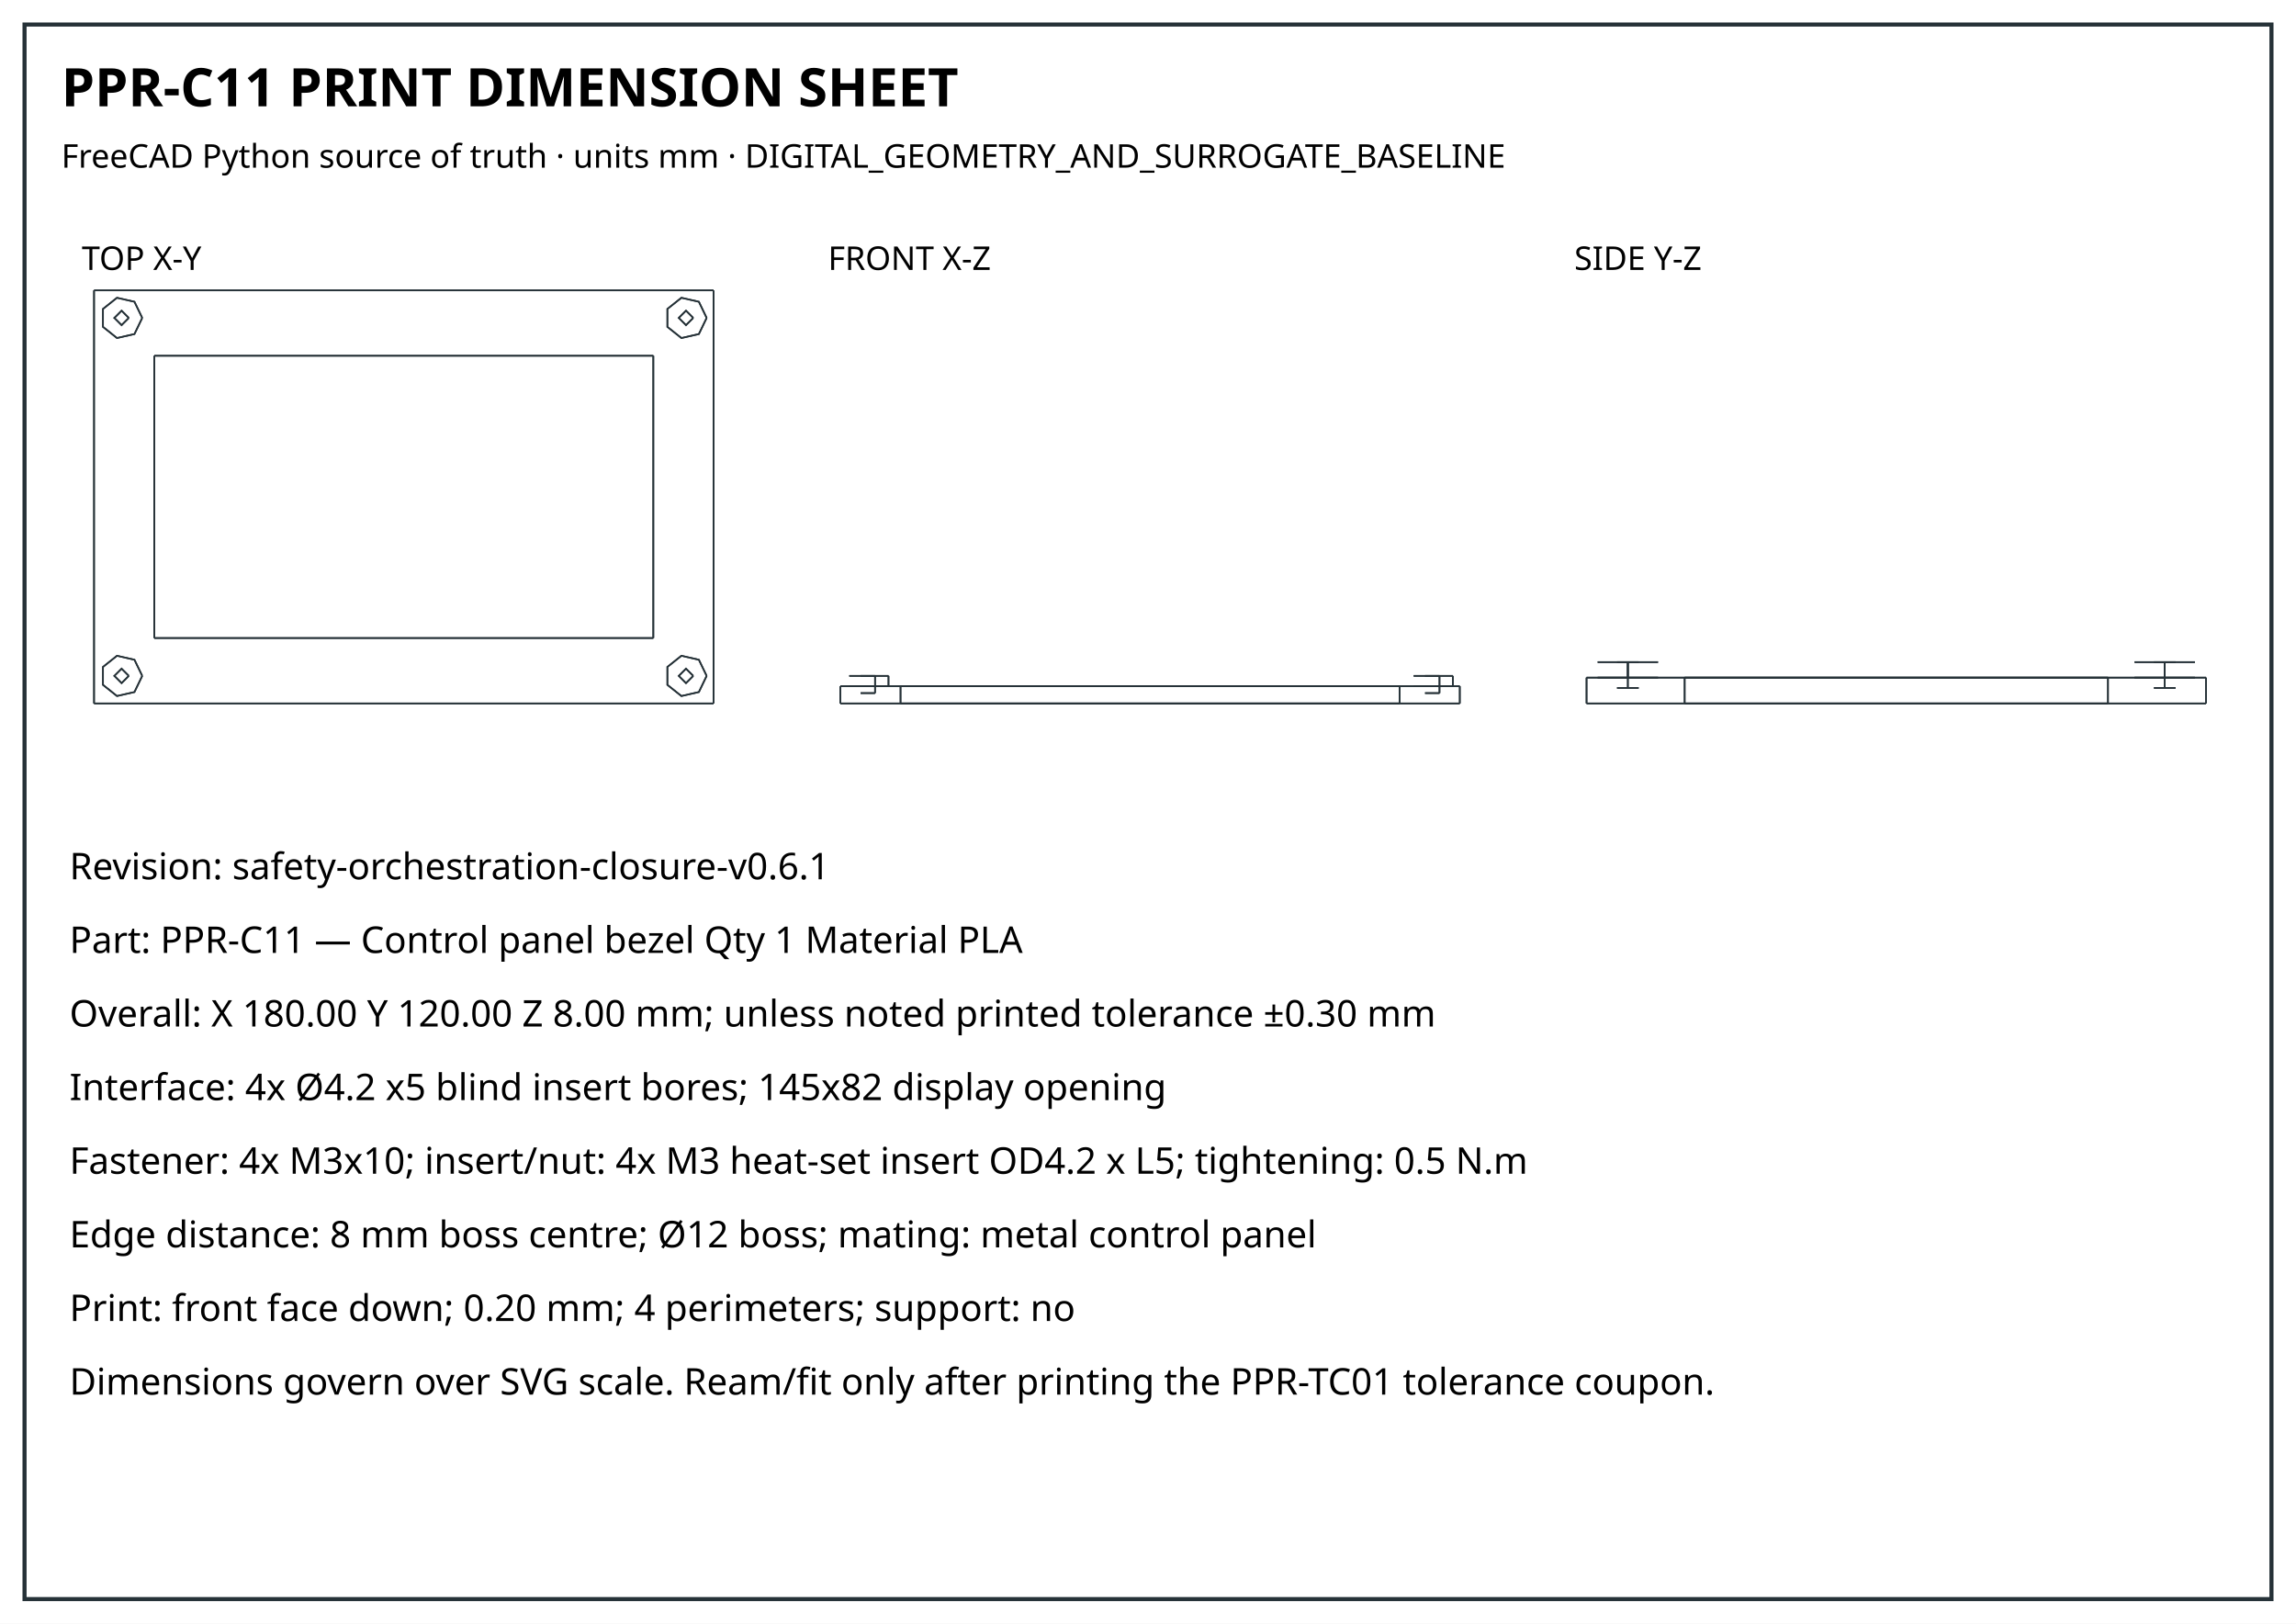
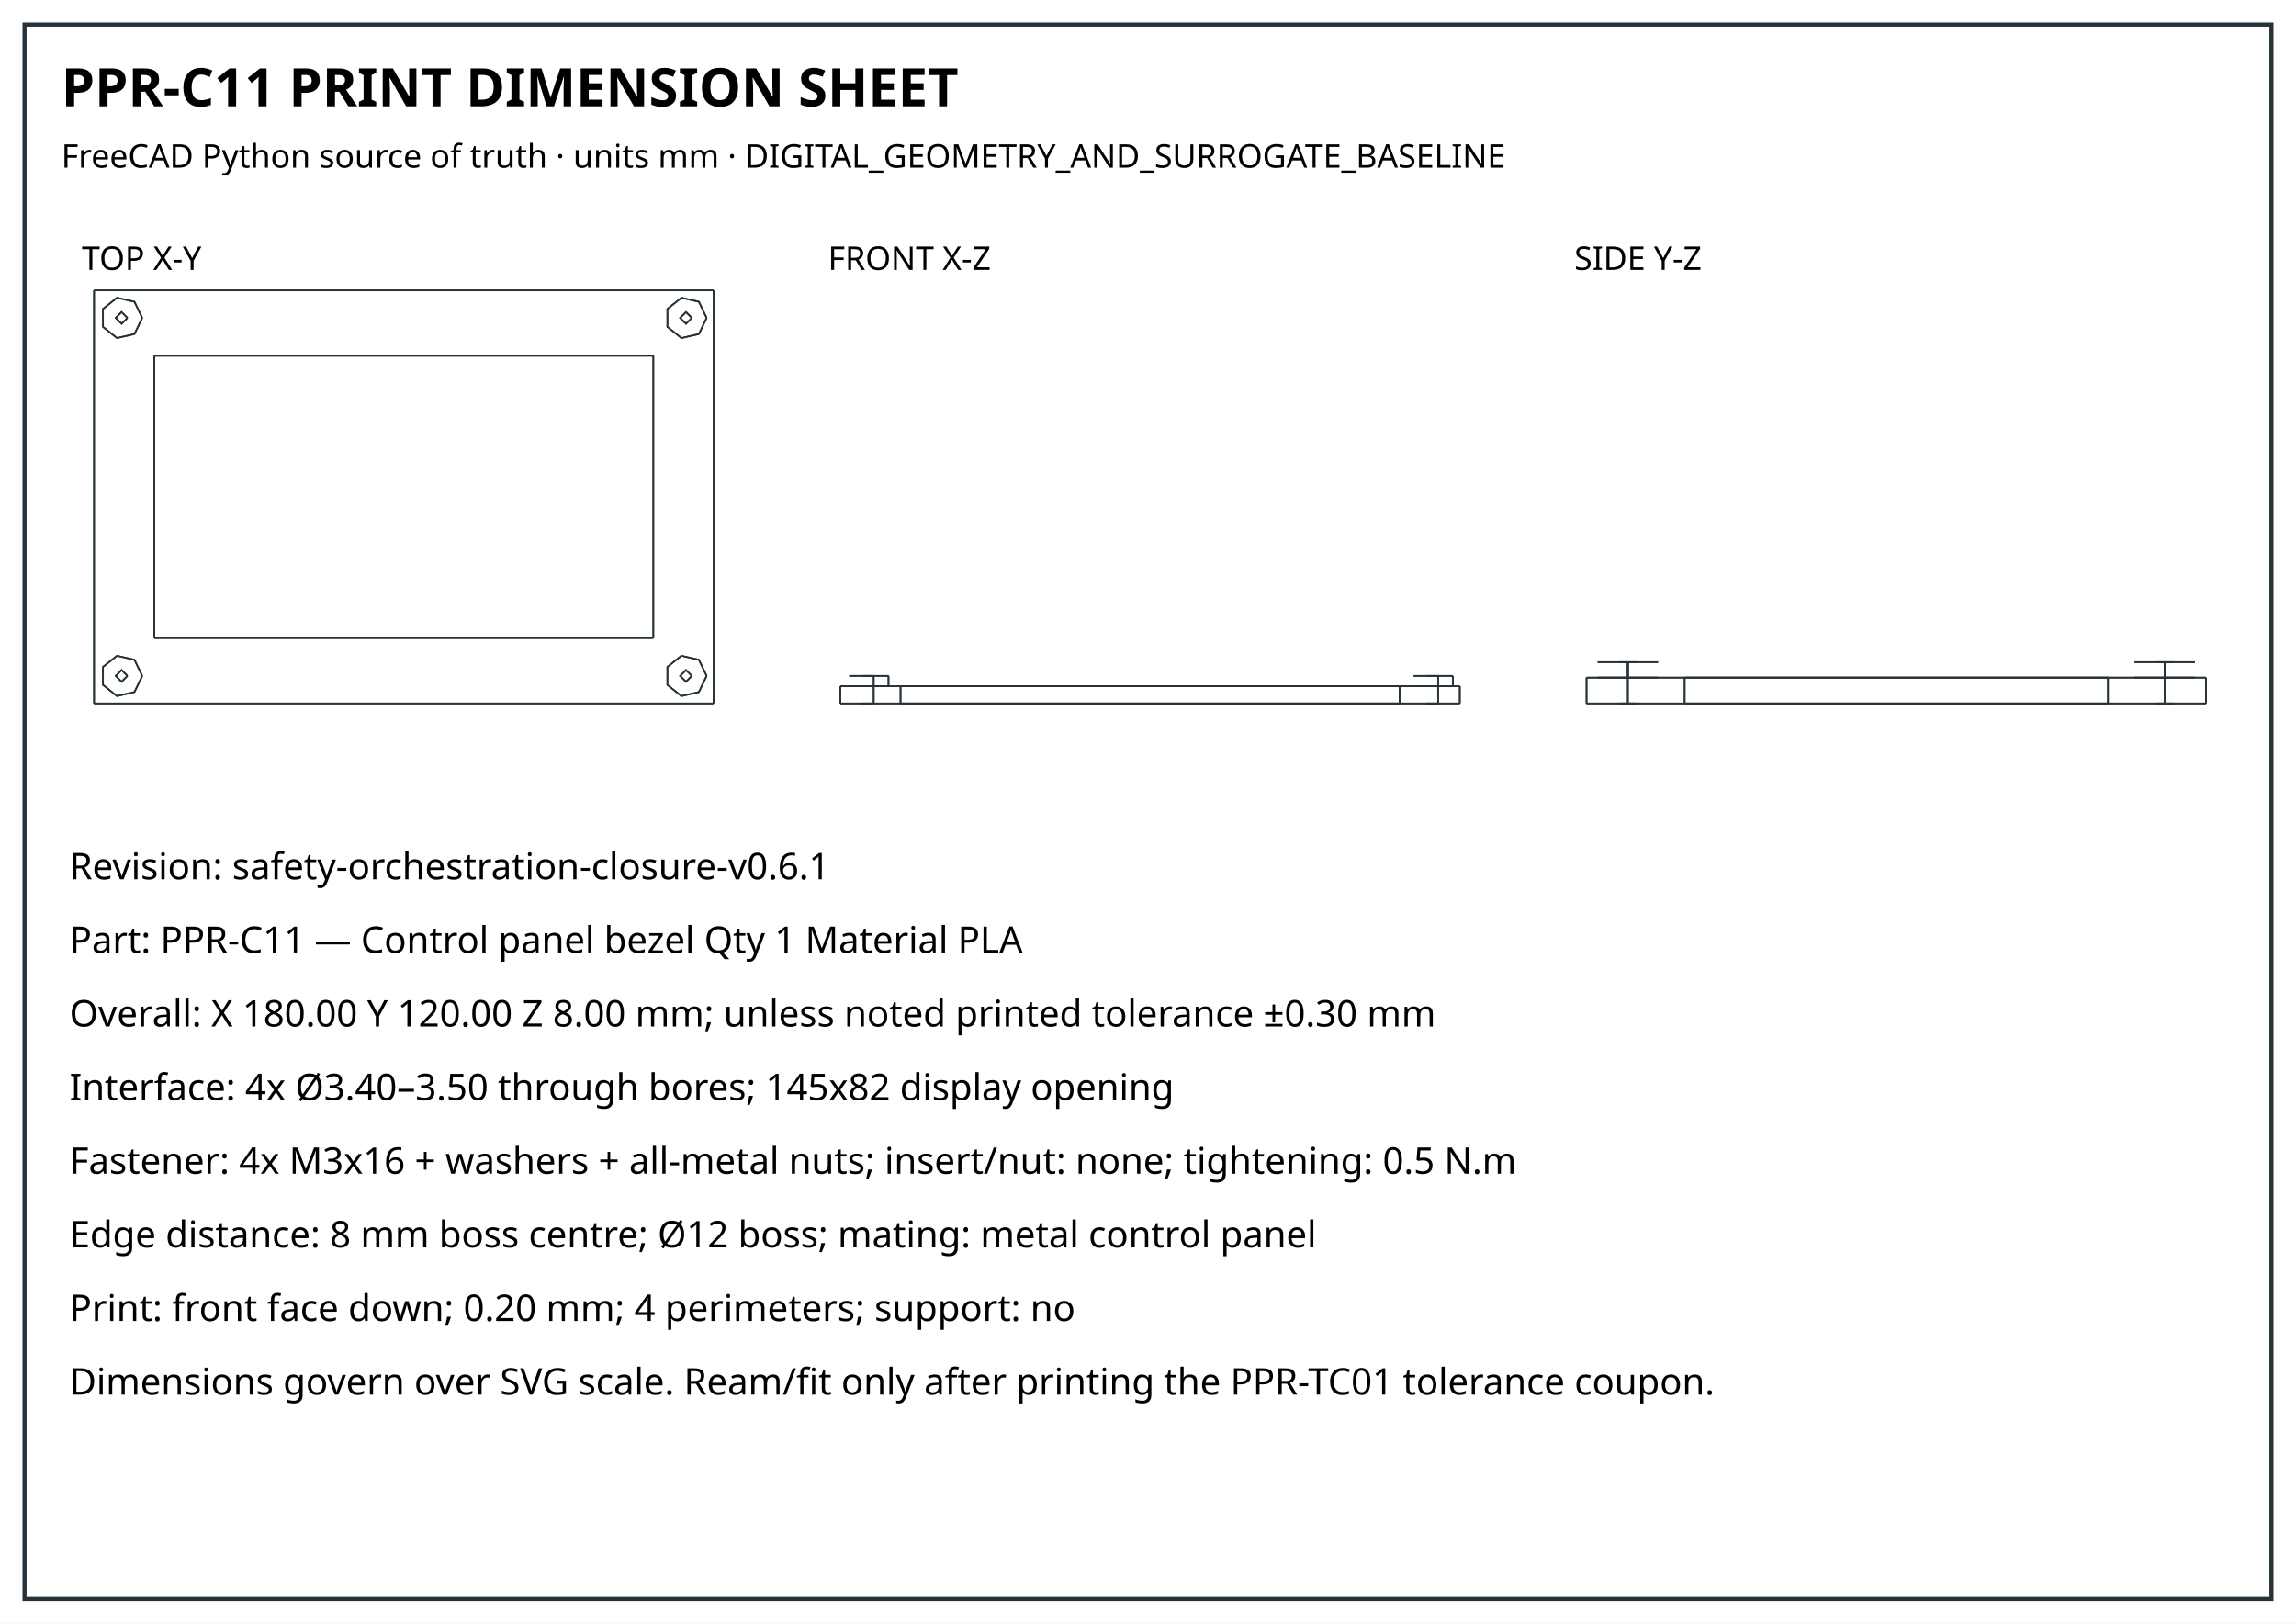
<svg xmlns="http://www.w3.org/2000/svg" width="1123" height="794" viewBox="0 0 1123 794">
  <rect width="1123" height="794" fill="white" />
  <rect x="12" y="12" width="1099" height="770" fill="none" stroke="#263238" stroke-width="2" />
  <text x="30" y="52" font-size="26" font-family="sans-serif" font-weight="bold">PPR-C11 PRINT DIMENSION SHEET</text>
  <text x="30" y="82" font-size="16" font-family="sans-serif">FreeCAD Python source of truth · units mm · DIGITAL_GEOMETRY_AND_SURROGATE_BASELINE</text>
  <g font-family="sans-serif">
    <text x="40" y="132" font-size="16">TOP X-Y</text>
    <polyline points="46.00,344.00 46.00,344.00" fill="none" stroke="#263238" stroke-width="0.8" />
    <polyline points="46.00,344.00 46.00,142.00" fill="none" stroke="#263238" stroke-width="0.8" />
    <polyline points="46.00,142.00 46.00,142.00" fill="none" stroke="#263238" stroke-width="0.8" />
    <polyline points="46.00,344.00 46.00,142.00" fill="none" stroke="#263238" stroke-width="0.8" />
    <polyline points="46.00,344.00 349.00,344.00" fill="none" stroke="#263238" stroke-width="0.8" />
    <polyline points="349.00,344.00 349.00,344.00" fill="none" stroke="#263238" stroke-width="0.8" />
    <polyline points="46.00,344.00 349.00,344.00" fill="none" stroke="#263238" stroke-width="0.8" />
    <polyline points="46.00,142.00 349.00,142.00" fill="none" stroke="#263238" stroke-width="0.8" />
    <polyline points="349.00,344.00 349.00,142.00" fill="none" stroke="#263238" stroke-width="0.8" />
    <polyline points="69.57,330.53 65.76,322.64 57.22,320.69 50.37,326.15 50.37,334.92 57.22,340.38 65.76,338.43 69.57,330.53" fill="none" stroke="#263238" stroke-width="0.8" />
    <polyline points="345.63,330.53 341.83,322.64 333.29,320.69 326.43,326.15 326.43,334.92 333.29,340.38 341.83,338.43 345.63,330.53" fill="none" stroke="#263238" stroke-width="0.8" />
    <polyline points="69.57,155.47 65.76,147.57 57.22,145.62 50.37,151.08 50.37,159.85 57.22,165.31 65.76,163.36 69.57,155.47" fill="none" stroke="#263238" stroke-width="0.8" />
    <polyline points="75.46,312.02 319.54,312.02" fill="none" stroke="#263238" stroke-width="0.8" />
    <polyline points="75.46,312.02 75.46,173.98" fill="none" stroke="#263238" stroke-width="0.8" />
    <polyline points="319.54,312.02 319.54,173.98" fill="none" stroke="#263238" stroke-width="0.8" />
    <polyline points="75.46,173.98 319.54,173.98" fill="none" stroke="#263238" stroke-width="0.8" />
    <polyline points="345.63,155.47 341.83,147.57 333.29,145.62 326.43,151.08 326.43,159.85 333.29,165.31 341.83,163.36 345.63,155.47" fill="none" stroke="#263238" stroke-width="0.8" />
    <polyline points="46.00,142.00 349.00,142.00" fill="none" stroke="#263238" stroke-width="0.8" />
    <polyline points="349.00,142.00 349.00,142.00" fill="none" stroke="#263238" stroke-width="0.8" />
    <polyline points="349.00,344.00 349.00,142.00" fill="none" stroke="#263238" stroke-width="0.8" />
+     <polyline points="62.33,330.53 59.47,327.67 56.61,330.53 59.47,333.39 62.33,330.53" fill="none" stroke="#263238" stroke-width="0.8" />
+     <polyline points="338.39,330.53 335.53,327.67 332.67,330.53 335.53,333.39 338.39,330.53" fill="none" stroke="#263238" stroke-width="0.8" />
    <polyline points="75.46,312.02 75.46,173.98" fill="none" stroke="#263238" stroke-width="0.8" />
+     <polyline points="75.46,312.02 319.54,312.02" fill="none" stroke="#263238" stroke-width="0.8" />
    <polyline points="75.46,173.98 319.54,173.98" fill="none" stroke="#263238" stroke-width="0.8" />
    <polyline points="319.54,312.02 319.54,173.98" fill="none" stroke="#263238" stroke-width="0.8" />
-     <polyline points="75.46,312.02 319.54,312.02" fill="none" stroke="#263238" stroke-width="0.8" />
+     <polyline points="62.33,155.47 59.47,152.60 56.61,155.47 59.47,158.33 62.33,155.47" fill="none" stroke="#263238" stroke-width="0.8" />
+     <polyline points="338.39,155.47 335.53,152.60 332.67,155.47 335.53,158.33 338.39,155.47" fill="none" stroke="#263238" stroke-width="0.8" />
    <polyline points="69.57,330.53 69.57,330.53" fill="none" stroke="#263238" stroke-width="0.8" />
    <polyline points="69.57,330.53 65.76,322.64 57.22,320.69 50.37,326.15 50.37,334.92 57.22,340.38 65.76,338.43 69.57,330.53" fill="none" stroke="#263238" stroke-width="0.8" />
    <polyline points="345.63,330.53 345.63,330.53" fill="none" stroke="#263238" stroke-width="0.8" />
    <polyline points="345.63,330.53 341.83,322.64 333.29,320.69 326.43,326.15 326.43,334.92 333.29,340.38 341.83,338.43 345.63,330.53" fill="none" stroke="#263238" stroke-width="0.8" />
    <polyline points="69.57,155.47 69.57,155.47" fill="none" stroke="#263238" stroke-width="0.8" />
    <polyline points="69.57,155.47 65.76,147.57 57.22,145.62 50.37,151.08 50.37,159.85 57.22,165.31 65.76,163.36 69.57,155.47" fill="none" stroke="#263238" stroke-width="0.8" />
    <polyline points="319.54,312.02 319.54,312.02" fill="none" stroke="#263238" stroke-width="0.8" />
    <polyline points="75.46,312.02 75.46,312.02" fill="none" stroke="#263238" stroke-width="0.8" />
    <polyline points="75.46,173.98 75.46,173.98" fill="none" stroke="#263238" stroke-width="0.8" />
    <polyline points="319.54,173.98 319.54,173.98" fill="none" stroke="#263238" stroke-width="0.8" />
    <polyline points="345.63,155.47 345.63,155.47" fill="none" stroke="#263238" stroke-width="0.8" />
    <polyline points="345.63,155.47 341.83,147.57 333.29,145.62 326.43,151.08 326.43,159.85 333.29,165.31 341.83,163.36 345.63,155.47" fill="none" stroke="#263238" stroke-width="0.8" />
-     <polyline points="63.00,330.53 59.47,327.00 55.93,330.53 59.47,334.07 63.00,330.53" fill="none" stroke="#263238" stroke-width="0.8" />
-     <polyline points="339.07,330.53 335.53,327.00 332.00,330.53 335.53,334.07 339.07,330.53" fill="none" stroke="#263238" stroke-width="0.8" />
-     <polyline points="63.00,155.47 59.47,151.93 55.93,155.47 59.47,159.00 63.00,155.47" fill="none" stroke="#263238" stroke-width="0.8" />
-     <polyline points="339.07,155.47 335.53,151.93 332.00,155.47 335.53,159.00 339.07,155.47" fill="none" stroke="#263238" stroke-width="0.8" />
-     <polyline points="63.00,330.53 63.00,330.53" fill="none" stroke="#263238" stroke-width="0.8" />
-     <polyline points="63.00,330.53 59.47,327.00 55.93,330.53 59.47,334.07 63.00,330.53" fill="none" stroke="#263238" stroke-width="0.8" />
-     <polyline points="339.07,330.53 339.07,330.53" fill="none" stroke="#263238" stroke-width="0.8" />
-     <polyline points="339.07,330.53 335.53,327.00 332.00,330.53 335.53,334.07 339.07,330.53" fill="none" stroke="#263238" stroke-width="0.8" />
-     <polyline points="63.00,155.47 63.00,155.47" fill="none" stroke="#263238" stroke-width="0.8" />
-     <polyline points="63.00,155.47 59.47,151.93 55.93,155.47 59.47,159.00 63.00,155.47" fill="none" stroke="#263238" stroke-width="0.8" />
-     <polyline points="339.07,155.47 339.07,155.47" fill="none" stroke="#263238" stroke-width="0.8" />
-     <polyline points="339.07,155.47 335.53,151.93 332.00,155.47 335.53,159.00 339.07,155.47" fill="none" stroke="#263238" stroke-width="0.8" />
+     <polyline points="62.33,330.53 59.47,327.67 56.61,330.53 59.47,333.39 62.33,330.53" fill="none" stroke="#263238" stroke-width="0.8" />
+     <polyline points="62.33,330.53 62.33,330.53" fill="none" stroke="#263238" stroke-width="0.8" />
+     <polyline points="338.39,330.53 335.53,327.67 332.67,330.53 335.53,333.39 338.39,330.53" fill="none" stroke="#263238" stroke-width="0.8" />
+     <polyline points="338.39,330.53 338.39,330.53" fill="none" stroke="#263238" stroke-width="0.8" />
+     <polyline points="62.33,155.47 59.47,152.60 56.61,155.47 59.47,158.33 62.33,155.47" fill="none" stroke="#263238" stroke-width="0.8" />
+     <polyline points="62.33,155.47 62.33,155.47" fill="none" stroke="#263238" stroke-width="0.8" />
+     <polyline points="338.39,155.47 335.53,152.60 332.67,155.47 335.53,158.33 338.39,155.47" fill="none" stroke="#263238" stroke-width="0.8" />
+     <polyline points="338.39,155.47 338.39,155.47" fill="none" stroke="#263238" stroke-width="0.8" />
    <text x="405" y="132" font-size="16">FRONT X-Z</text>
    <polyline points="411.00,344.00 411.00,335.58" fill="none" stroke="#263238" stroke-width="0.8" />
    <polyline points="411.00,335.58 411.00,335.58" fill="none" stroke="#263238" stroke-width="0.8" />
    <polyline points="411.00,344.00 411.00,335.58" fill="none" stroke="#263238" stroke-width="0.8" />
    <polyline points="411.00,344.00 411.00,344.00" fill="none" stroke="#263238" stroke-width="0.8" />
    <polyline points="411.00,344.00 714.00,344.00" fill="none" stroke="#263238" stroke-width="0.8" />
    <polyline points="714.00,344.00 714.00,335.58" fill="none" stroke="#263238" stroke-width="0.8" />
    <polyline points="411.00,335.58 714.00,335.58" fill="none" stroke="#263238" stroke-width="0.8" />
    <polyline points="411.00,335.58 714.00,335.58" fill="none" stroke="#263238" stroke-width="0.8" />
    <polyline points="714.00,335.58 714.00,335.58" fill="none" stroke="#263238" stroke-width="0.8" />
    <polyline points="434.57,335.58 430.76,335.58 422.22,335.58 415.37,335.58 415.37,335.58 422.22,335.58 430.76,335.58 434.57,335.58" fill="none" stroke="#263238" stroke-width="0.8" />
    <polyline points="710.63,335.58 706.83,335.58 698.29,335.58 691.43,335.58 691.43,335.58 698.29,335.58 706.83,335.58 710.63,335.58" fill="none" stroke="#263238" stroke-width="0.8" />
    <polyline points="434.57,335.58 430.76,335.58 422.22,335.58 415.37,335.58 415.37,335.58 422.22,335.58 430.76,335.58 434.57,335.58" fill="none" stroke="#263238" stroke-width="0.8" />
    <polyline points="440.46,335.58 684.54,335.58" fill="none" stroke="#263238" stroke-width="0.8" />
    <polyline points="440.46,335.58 440.46,335.58" fill="none" stroke="#263238" stroke-width="0.8" />
    <polyline points="684.54,335.58 684.54,335.58" fill="none" stroke="#263238" stroke-width="0.8" />
    <polyline points="440.46,335.58 684.54,335.58" fill="none" stroke="#263238" stroke-width="0.8" />
    <polyline points="710.63,335.58 706.83,335.58 698.29,335.58 691.43,335.58 691.43,335.58 698.29,335.58 706.83,335.58 710.63,335.58" fill="none" stroke="#263238" stroke-width="0.8" />
    <polyline points="411.00,344.00 714.00,344.00" fill="none" stroke="#263238" stroke-width="0.8" />
    <polyline points="714.00,344.00 714.00,335.58" fill="none" stroke="#263238" stroke-width="0.8" />
    <polyline points="714.00,344.00 714.00,344.00" fill="none" stroke="#263238" stroke-width="0.8" />
+     <polyline points="427.33,344.00 424.47,344.00 421.61,344.00 424.47,344.00 427.33,344.00" fill="none" stroke="#263238" stroke-width="0.8" />
+     <polyline points="703.39,344.00 700.53,344.00 697.67,344.00 700.53,344.00 703.39,344.00" fill="none" stroke="#263238" stroke-width="0.8" />
    <polyline points="440.46,344.00 440.46,344.00" fill="none" stroke="#263238" stroke-width="0.8" />
    <polyline points="440.46,344.00 684.54,344.00" fill="none" stroke="#263238" stroke-width="0.8" />
+     <polyline points="440.46,344.00 684.54,344.00" fill="none" stroke="#263238" stroke-width="0.8" />
    <polyline points="684.54,344.00 684.54,344.00" fill="none" stroke="#263238" stroke-width="0.8" />
-     <polyline points="440.46,344.00 684.54,344.00" fill="none" stroke="#263238" stroke-width="0.8" />
+     <polyline points="427.33,344.00 424.47,344.00 421.61,344.00 424.47,344.00 427.33,344.00" fill="none" stroke="#263238" stroke-width="0.8" />
+     <polyline points="703.39,344.00 700.53,344.00 697.67,344.00 700.53,344.00 703.39,344.00" fill="none" stroke="#263238" stroke-width="0.8" />
    <polyline points="434.57,335.58 434.57,330.53" fill="none" stroke="#263238" stroke-width="0.8" />
    <polyline points="434.57,330.53 430.76,330.53 422.22,330.53 415.37,330.53 415.37,330.53 422.22,330.53 430.76,330.53 434.57,330.53" fill="none" stroke="#263238" stroke-width="0.8" />
    <polyline points="710.63,335.58 710.63,330.53" fill="none" stroke="#263238" stroke-width="0.8" />
    <polyline points="710.63,330.53 706.83,330.53 698.29,330.53 691.43,330.53 691.43,330.53 698.29,330.53 706.83,330.53 710.63,330.53" fill="none" stroke="#263238" stroke-width="0.8" />
    <polyline points="434.57,335.58 434.57,330.53" fill="none" stroke="#263238" stroke-width="0.8" />
    <polyline points="434.57,330.53 430.76,330.53 422.22,330.53 415.37,330.53 415.37,330.53 422.22,330.53 430.76,330.53 434.57,330.53" fill="none" stroke="#263238" stroke-width="0.8" />
    <polyline points="684.54,344.00 684.54,335.58" fill="none" stroke="#263238" stroke-width="0.8" />
    <polyline points="440.46,344.00 440.46,335.58" fill="none" stroke="#263238" stroke-width="0.8" />
    <polyline points="440.46,344.00 440.46,335.58" fill="none" stroke="#263238" stroke-width="0.8" />
    <polyline points="684.54,344.00 684.54,335.58" fill="none" stroke="#263238" stroke-width="0.8" />
    <polyline points="710.63,335.58 710.63,330.53" fill="none" stroke="#263238" stroke-width="0.8" />
    <polyline points="710.63,330.53 706.83,330.53 698.29,330.53 691.43,330.53 691.43,330.53 698.29,330.53 706.83,330.53 710.63,330.53" fill="none" stroke="#263238" stroke-width="0.8" />
-     <polyline points="428.00,330.53 424.47,330.53 420.93,330.53 424.47,330.53 428.00,330.53" fill="none" stroke="#263238" stroke-width="0.8" />
-     <polyline points="704.07,330.53 700.53,330.53 697.00,330.53 700.53,330.53 704.07,330.53" fill="none" stroke="#263238" stroke-width="0.8" />
-     <polyline points="428.00,330.53 424.47,330.53 420.93,330.53 424.47,330.53 428.00,330.53" fill="none" stroke="#263238" stroke-width="0.8" />
-     <polyline points="704.07,330.53 700.53,330.53 697.00,330.53 700.53,330.53 704.07,330.53" fill="none" stroke="#263238" stroke-width="0.8" />
-     <polyline points="428.00,338.95 428.00,330.53" fill="none" stroke="#263238" stroke-width="0.8" />
-     <polyline points="428.00,338.95 424.47,338.95 420.93,338.95 424.47,338.95 428.00,338.95" fill="none" stroke="#263238" stroke-width="0.8" />
-     <polyline points="704.07,338.95 704.07,330.53" fill="none" stroke="#263238" stroke-width="0.8" />
-     <polyline points="704.07,338.95 700.53,338.95 697.00,338.95 700.53,338.95 704.07,338.95" fill="none" stroke="#263238" stroke-width="0.8" />
-     <polyline points="428.00,338.95 428.00,330.53" fill="none" stroke="#263238" stroke-width="0.8" />
-     <polyline points="428.00,338.95 424.47,338.95 420.93,338.95 424.47,338.95 428.00,338.95" fill="none" stroke="#263238" stroke-width="0.8" />
-     <polyline points="704.07,338.95 704.07,330.53" fill="none" stroke="#263238" stroke-width="0.8" />
-     <polyline points="704.07,338.95 700.53,338.95 697.00,338.95 700.53,338.95 704.07,338.95" fill="none" stroke="#263238" stroke-width="0.8" />
+     <polyline points="427.33,330.53 424.47,330.53 421.61,330.53 424.47,330.53 427.33,330.53" fill="none" stroke="#263238" stroke-width="0.8" />
+     <polyline points="427.33,344.00 427.33,330.53" fill="none" stroke="#263238" stroke-width="0.8" />
+     <polyline points="703.39,330.53 700.53,330.53 697.67,330.53 700.53,330.53 703.39,330.53" fill="none" stroke="#263238" stroke-width="0.8" />
+     <polyline points="703.39,344.00 703.39,330.53" fill="none" stroke="#263238" stroke-width="0.8" />
+     <polyline points="427.33,330.53 424.47,330.53 421.61,330.53 424.47,330.53 427.33,330.53" fill="none" stroke="#263238" stroke-width="0.8" />
+     <polyline points="427.33,344.00 427.33,330.53" fill="none" stroke="#263238" stroke-width="0.8" />
+     <polyline points="703.39,330.53 700.53,330.53 697.67,330.53 700.53,330.53 703.39,330.53" fill="none" stroke="#263238" stroke-width="0.8" />
+     <polyline points="703.39,344.00 703.39,330.53" fill="none" stroke="#263238" stroke-width="0.8" />
    <text x="770" y="132" font-size="16">SIDE Y-Z</text>
    <polyline points="776.00,344.00 776.00,331.38" fill="none" stroke="#263238" stroke-width="0.8" />
    <polyline points="776.00,331.38 1079.00,331.38" fill="none" stroke="#263238" stroke-width="0.8" />
    <polyline points="1079.00,344.00 1079.00,331.38" fill="none" stroke="#263238" stroke-width="0.8" />
    <polyline points="776.00,344.00 1079.00,344.00" fill="none" stroke="#263238" stroke-width="0.8" />
    <polyline points="776.00,344.00 776.00,344.00" fill="none" stroke="#263238" stroke-width="0.8" />
    <polyline points="776.00,344.00 776.00,331.38" fill="none" stroke="#263238" stroke-width="0.8" />
    <polyline points="776.00,331.38 776.00,331.38" fill="none" stroke="#263238" stroke-width="0.8" />
    <polyline points="1079.00,331.38 1079.00,331.38" fill="none" stroke="#263238" stroke-width="0.8" />
    <polyline points="776.00,331.38 1079.00,331.38" fill="none" stroke="#263238" stroke-width="0.8" />
    <polyline points="796.20,331.38 808.04,331.38 810.97,331.38 802.77,331.38 789.63,331.38 781.43,331.38 784.36,331.38 796.20,331.38" fill="none" stroke="#263238" stroke-width="0.8" />
    <polyline points="796.20,331.38 808.04,331.38 810.97,331.38 802.77,331.38 789.63,331.38 781.43,331.38 784.36,331.38 796.20,331.38" fill="none" stroke="#263238" stroke-width="0.8" />
    <polyline points="1058.80,331.38 1070.64,331.38 1073.57,331.38 1065.37,331.38 1052.23,331.38 1044.03,331.38 1046.96,331.38 1058.80,331.38" fill="none" stroke="#263238" stroke-width="0.8" />
    <polyline points="823.98,331.38 823.98,331.38" fill="none" stroke="#263238" stroke-width="0.8" />
    <polyline points="823.98,331.38 1031.03,331.38" fill="none" stroke="#263238" stroke-width="0.8" />
    <polyline points="823.98,331.38 1031.03,331.38" fill="none" stroke="#263238" stroke-width="0.8" />
    <polyline points="1031.03,331.38 1031.03,331.38" fill="none" stroke="#263238" stroke-width="0.8" />
    <polyline points="1058.80,331.38 1070.64,331.38 1073.57,331.38 1065.37,331.38 1052.23,331.38 1044.03,331.38 1046.96,331.38 1058.80,331.38" fill="none" stroke="#263238" stroke-width="0.8" />
    <polyline points="1079.00,344.00 1079.00,344.00" fill="none" stroke="#263238" stroke-width="0.8" />
    <polyline points="1079.00,344.00 1079.00,331.38" fill="none" stroke="#263238" stroke-width="0.8" />
    <polyline points="776.00,344.00 1079.00,344.00" fill="none" stroke="#263238" stroke-width="0.8" />
+     <polyline points="796.20,344.00 800.49,344.00 796.20,344.00 791.91,344.00 796.20,344.00" fill="none" stroke="#263238" stroke-width="0.8" />
+     <polyline points="796.20,344.00 800.49,344.00 796.20,344.00 791.91,344.00 796.20,344.00" fill="none" stroke="#263238" stroke-width="0.8" />
    <polyline points="823.98,344.00 1031.03,344.00" fill="none" stroke="#263238" stroke-width="0.8" />
+     <polyline points="823.98,344.00 823.98,344.00" fill="none" stroke="#263238" stroke-width="0.8" />
    <polyline points="1031.03,344.00 1031.03,344.00" fill="none" stroke="#263238" stroke-width="0.8" />
    <polyline points="823.98,344.00 1031.03,344.00" fill="none" stroke="#263238" stroke-width="0.8" />
-     <polyline points="823.98,344.00 823.98,344.00" fill="none" stroke="#263238" stroke-width="0.8" />
+     <polyline points="1058.80,344.00 1063.09,344.00 1058.80,344.00 1054.51,344.00 1058.80,344.00" fill="none" stroke="#263238" stroke-width="0.8" />
+     <polyline points="1058.80,344.00 1063.09,344.00 1058.80,344.00 1054.51,344.00 1058.80,344.00" fill="none" stroke="#263238" stroke-width="0.8" />
    <polyline points="796.20,331.38 796.20,323.80" fill="none" stroke="#263238" stroke-width="0.8" />
    <polyline points="796.20,323.80 808.04,323.80 810.97,323.80 802.77,323.80 789.63,323.80 781.43,323.80 784.36,323.80 796.20,323.80" fill="none" stroke="#263238" stroke-width="0.8" />
    <polyline points="796.20,331.38 796.20,323.80" fill="none" stroke="#263238" stroke-width="0.8" />
    <polyline points="796.20,323.80 808.04,323.80 810.97,323.80 802.77,323.80 789.63,323.80 781.43,323.80 784.36,323.80 796.20,323.80" fill="none" stroke="#263238" stroke-width="0.8" />
    <polyline points="1058.80,331.38 1058.80,323.80" fill="none" stroke="#263238" stroke-width="0.8" />
    <polyline points="1058.80,323.80 1070.64,323.80 1073.57,323.80 1065.37,323.80 1052.23,323.80 1044.03,323.80 1046.96,323.80 1058.80,323.80" fill="none" stroke="#263238" stroke-width="0.8" />
    <polyline points="823.98,344.00 823.98,331.38" fill="none" stroke="#263238" stroke-width="0.8" />
    <polyline points="823.98,344.00 823.98,331.38" fill="none" stroke="#263238" stroke-width="0.8" />
    <polyline points="1031.03,344.00 1031.03,331.38" fill="none" stroke="#263238" stroke-width="0.8" />
    <polyline points="1031.03,344.00 1031.03,331.38" fill="none" stroke="#263238" stroke-width="0.8" />
    <polyline points="1058.80,331.38 1058.80,323.80" fill="none" stroke="#263238" stroke-width="0.8" />
    <polyline points="1058.80,323.80 1070.64,323.80 1073.57,323.80 1065.37,323.80 1052.23,323.80 1044.03,323.80 1046.96,323.80 1058.80,323.80" fill="none" stroke="#263238" stroke-width="0.8" />
-     <polyline points="796.20,323.80 801.50,323.80 796.20,323.80 790.90,323.80 796.20,323.80" fill="none" stroke="#263238" stroke-width="0.8" />
-     <polyline points="796.20,323.80 801.50,323.80 796.20,323.80 790.90,323.80 796.20,323.80" fill="none" stroke="#263238" stroke-width="0.8" />
-     <polyline points="1058.80,323.80 1064.10,323.80 1058.80,323.80 1053.50,323.80 1058.80,323.80" fill="none" stroke="#263238" stroke-width="0.8" />
-     <polyline points="1058.80,323.80 1064.10,323.80 1058.80,323.80 1053.50,323.80 1058.80,323.80" fill="none" stroke="#263238" stroke-width="0.8" />
-     <polyline points="796.20,336.43 796.20,323.80" fill="none" stroke="#263238" stroke-width="0.8" />
-     <polyline points="796.20,336.43 801.50,336.43 796.20,336.43 790.90,336.43 796.20,336.43" fill="none" stroke="#263238" stroke-width="0.8" />
-     <polyline points="796.20,336.43 796.20,323.80" fill="none" stroke="#263238" stroke-width="0.8" />
-     <polyline points="796.20,336.43 801.50,336.43 796.20,336.43 790.90,336.43 796.20,336.43" fill="none" stroke="#263238" stroke-width="0.8" />
-     <polyline points="1058.80,336.43 1058.80,323.80" fill="none" stroke="#263238" stroke-width="0.8" />
-     <polyline points="1058.80,336.43 1064.10,336.43 1058.80,336.43 1053.50,336.43 1058.80,336.43" fill="none" stroke="#263238" stroke-width="0.8" />
-     <polyline points="1058.80,336.43 1058.80,323.80" fill="none" stroke="#263238" stroke-width="0.8" />
-     <polyline points="1058.80,336.43 1064.10,336.43 1058.80,336.43 1053.50,336.43 1058.80,336.43" fill="none" stroke="#263238" stroke-width="0.8" />
+     <polyline points="796.20,323.80 800.49,323.80 796.20,323.80 791.91,323.80 796.20,323.80" fill="none" stroke="#263238" stroke-width="0.8" />
+     <polyline points="796.20,344.00 796.20,323.80" fill="none" stroke="#263238" stroke-width="0.8" />
+     <polyline points="796.20,323.80 800.49,323.80 796.20,323.80 791.91,323.80 796.20,323.80" fill="none" stroke="#263238" stroke-width="0.8" />
+     <polyline points="796.20,344.00 796.20,323.80" fill="none" stroke="#263238" stroke-width="0.8" />
+     <polyline points="1058.80,323.80 1063.09,323.80 1058.80,323.80 1054.51,323.80 1058.80,323.80" fill="none" stroke="#263238" stroke-width="0.8" />
+     <polyline points="1058.80,344.00 1058.80,323.80" fill="none" stroke="#263238" stroke-width="0.8" />
+     <polyline points="1058.80,323.80 1063.09,323.80 1058.80,323.80 1054.51,323.80 1058.80,323.80" fill="none" stroke="#263238" stroke-width="0.8" />
+     <polyline points="1058.80,344.00 1058.80,323.80" fill="none" stroke="#263238" stroke-width="0.8" />
    <text x="34" y="430" font-size="18">Revision: safety-orchestration-closure-v0.6.1</text>
    <text x="34" y="466" font-size="18">Part: PPR-C11 — Control panel bezel  Qty 1  Material PLA</text>
    <text x="34" y="502" font-size="18">Overall: X 180.00  Y 120.00  Z 8.00 mm; unless noted printed tolerance ±0.30 mm</text>
-     <text x="34" y="538" font-size="18">Interface: 4x Ø4.2 x5 blind insert bores; 145x82 display opening</text>
-     <text x="34" y="574" font-size="18">Fastener: 4x M3x10; insert/nut: 4x M3 heat-set insert OD4.2 x L5; tightening: 0.5 N.m</text>
+     <text x="34" y="538" font-size="18">Interface: 4x Ø3.40–3.50 through bores; 145x82 display opening</text>
+     <text x="34" y="574" font-size="18">Fastener: 4x M3x16 + washers + all-metal nuts; insert/nut: none; tightening: 0.5 N.m</text>
    <text x="34" y="610" font-size="18">Edge distance: 8 mm boss centre; Ø12 boss; mating: metal control panel</text>
    <text x="34" y="646" font-size="18">Print: front face down; 0.20 mm; 4 perimeters; support: no</text>
    <text x="34" y="682" font-size="18">Dimensions govern over SVG scale. Ream/fit only after printing the PPR-TC01 tolerance coupon.</text>
  </g>
</svg>
